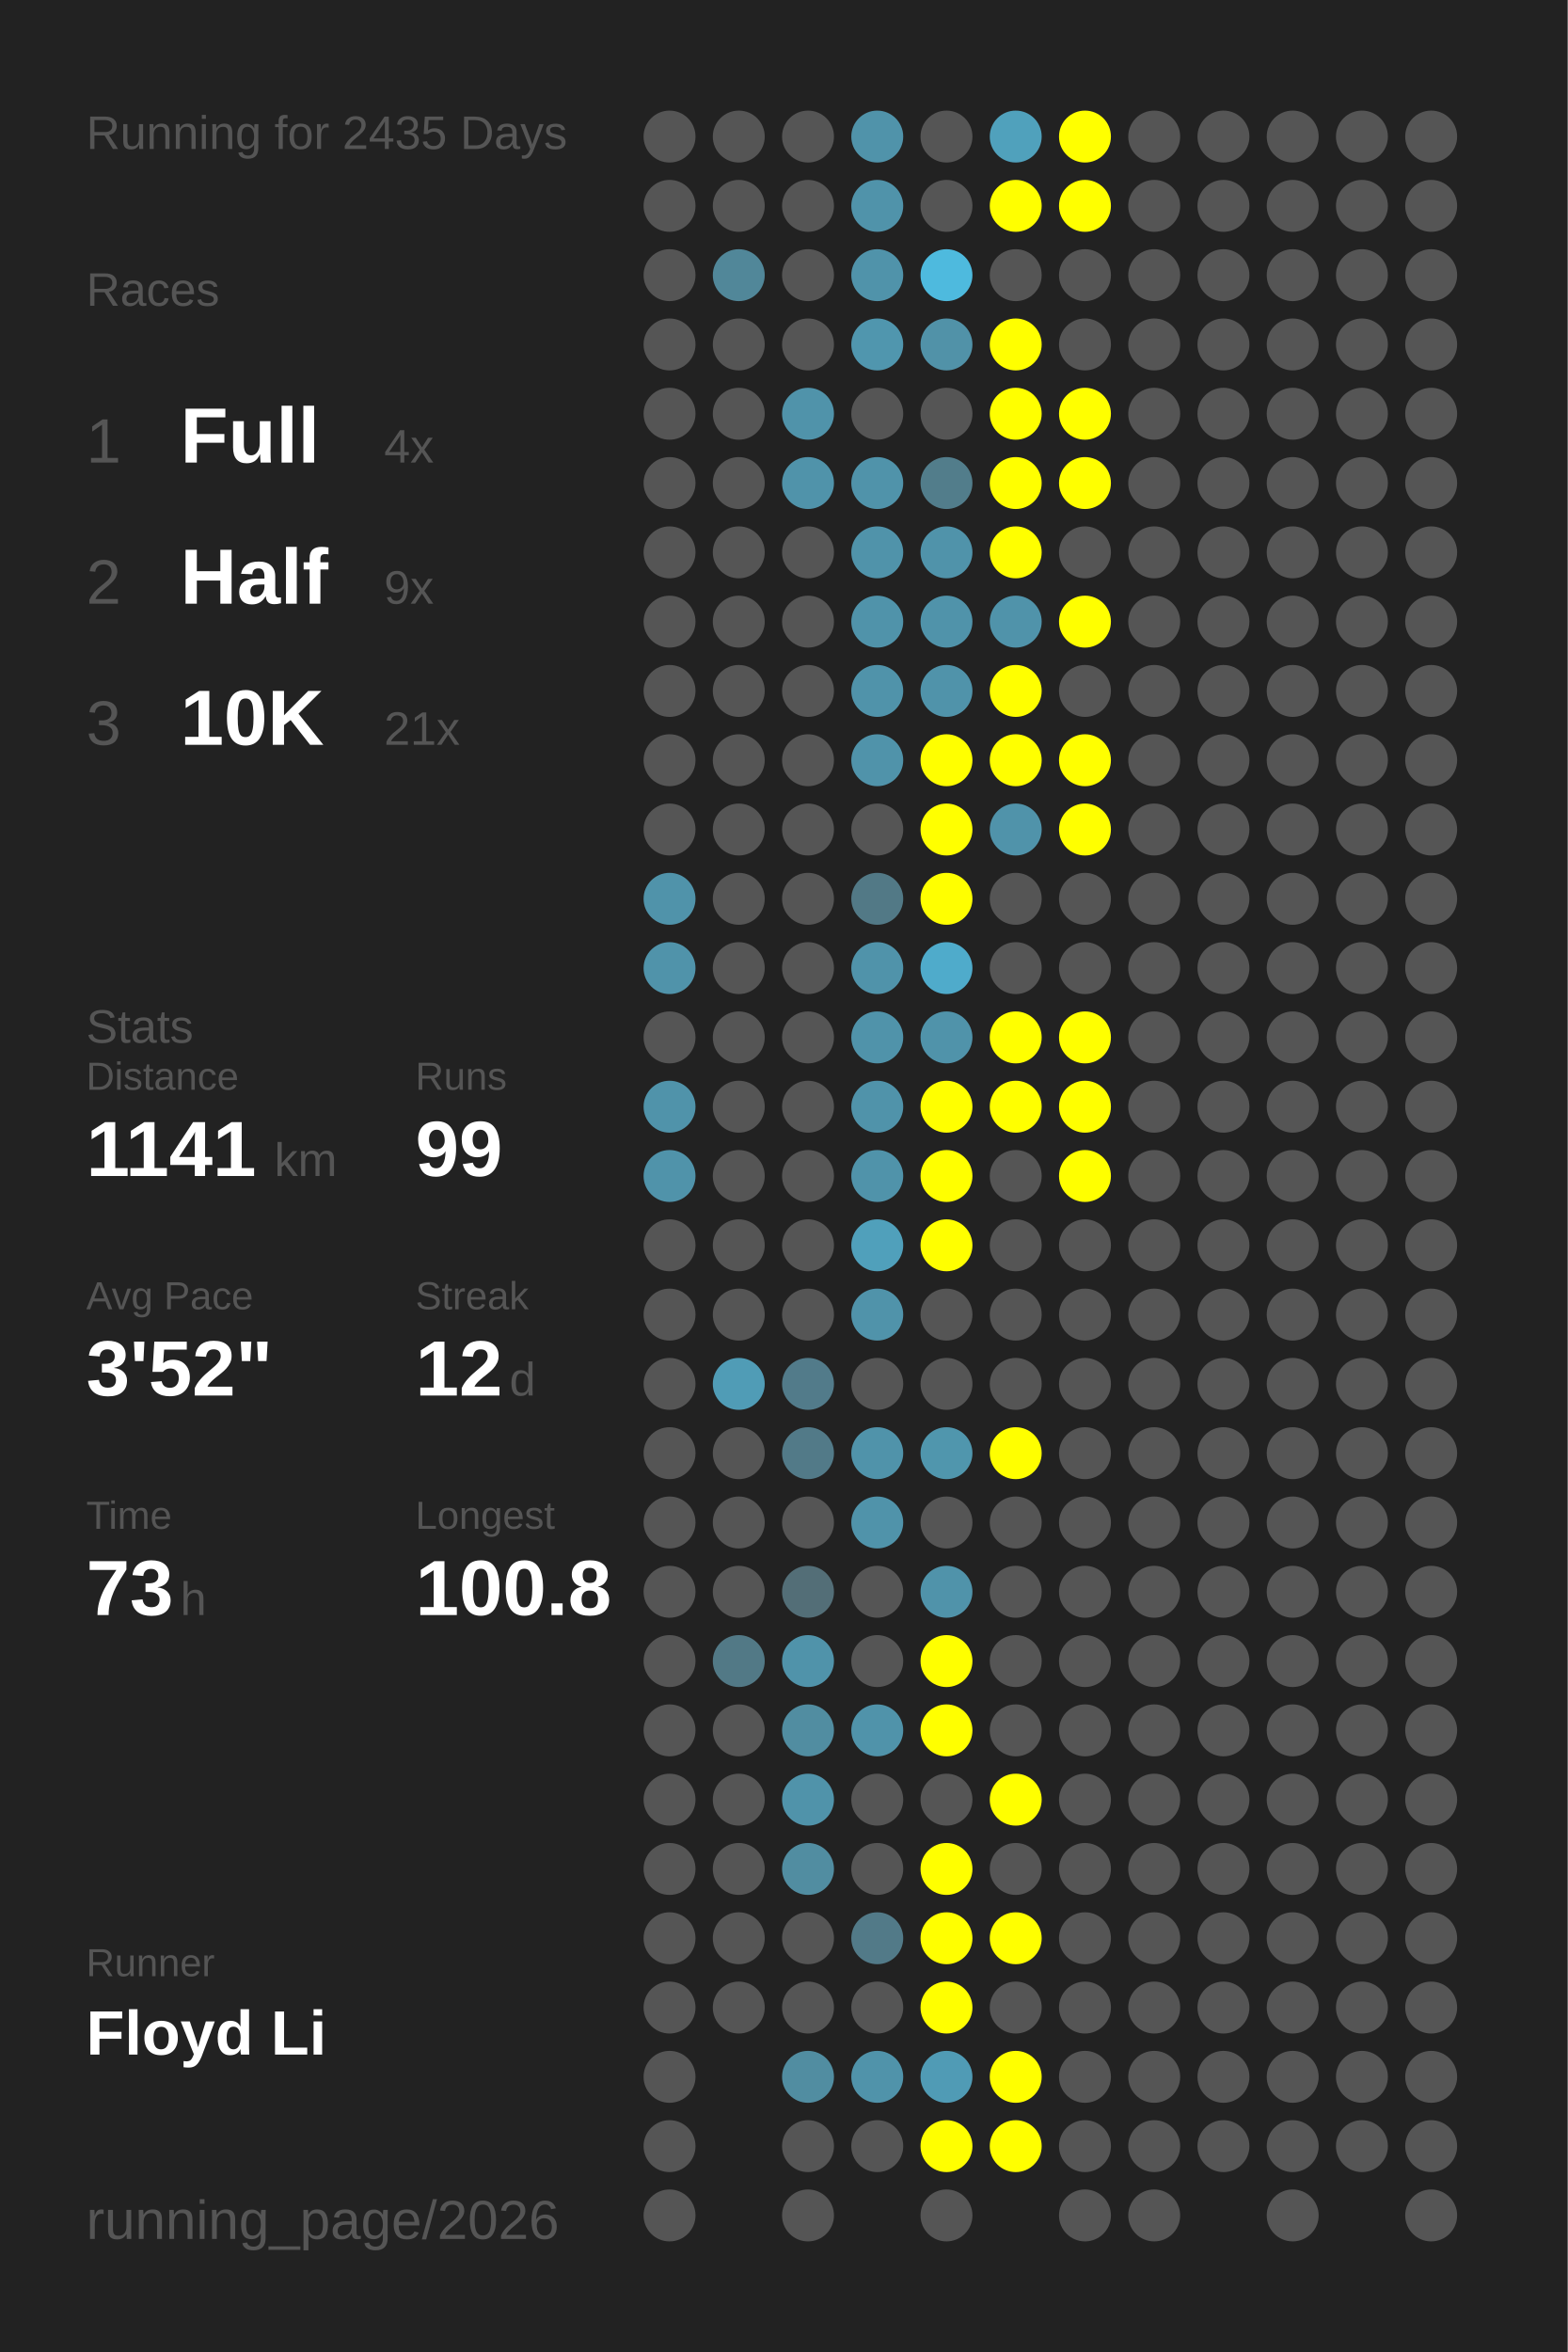
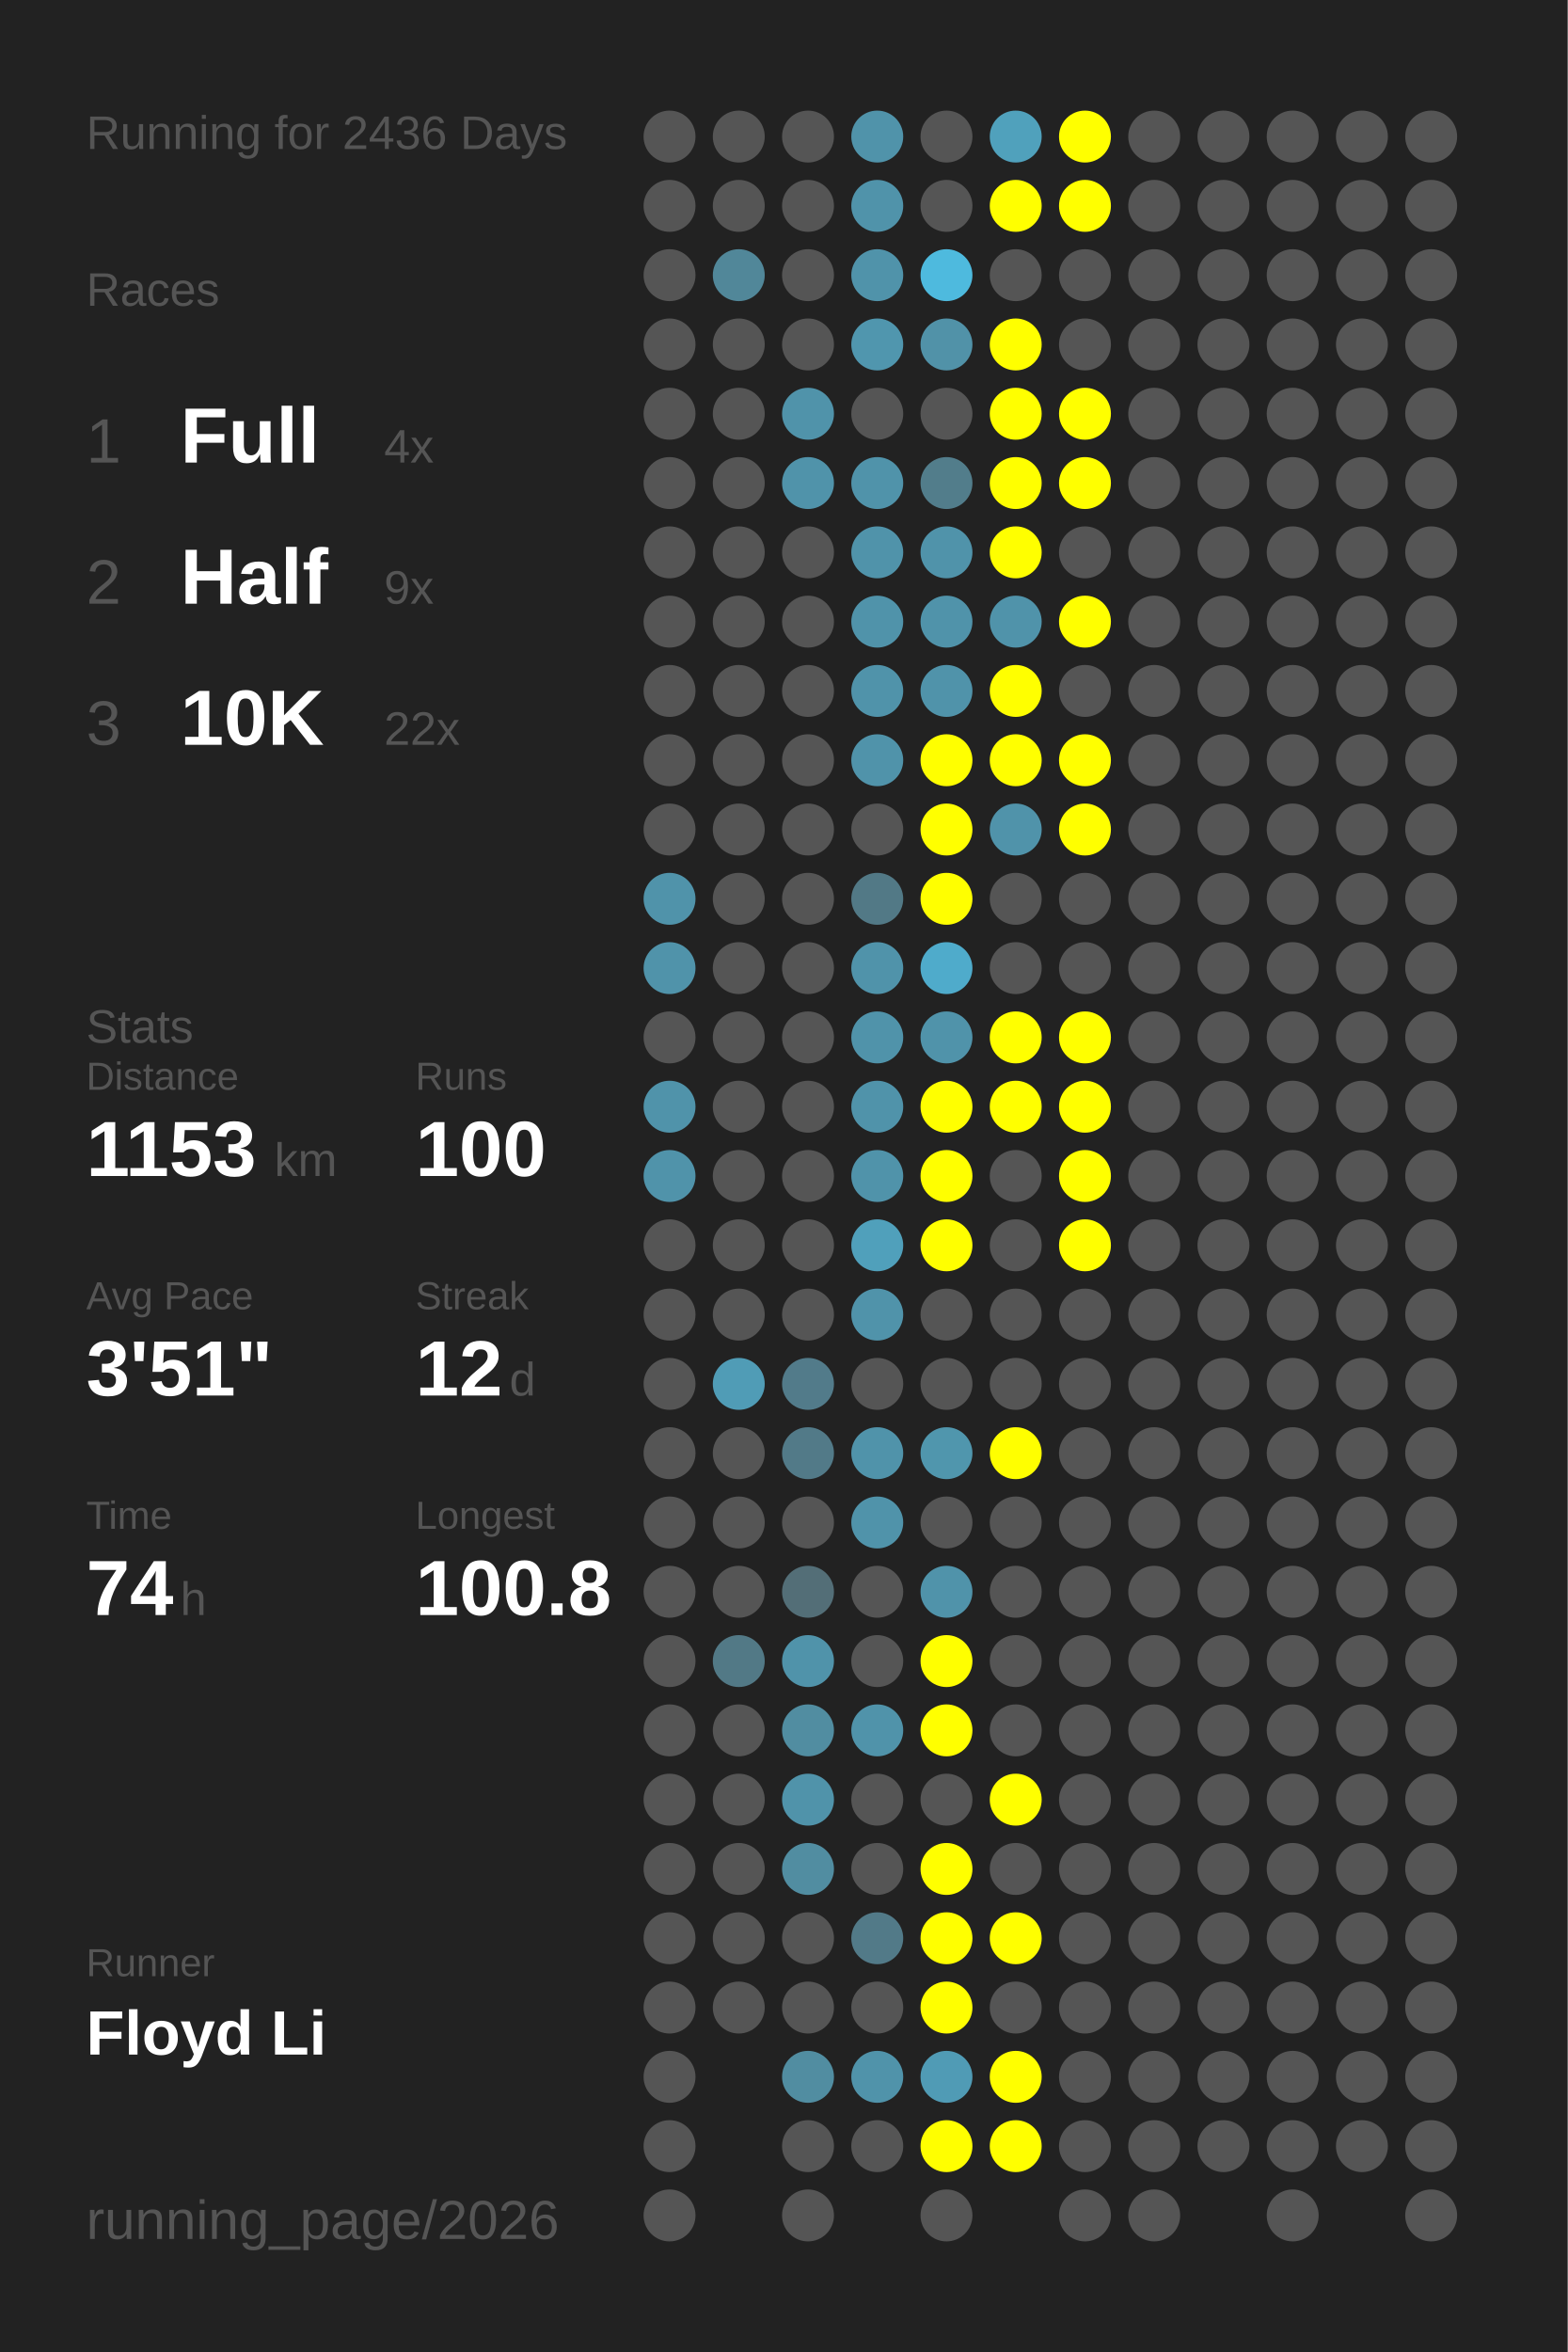
<svg xmlns="http://www.w3.org/2000/svg" baseProfile="full" height="300mm" version="1.1" viewBox="0,0,200,300" width="200mm">
  <defs />
  <rect fill="#222222" height="300" width="200" x="0" y="0" />
-   <text fill="#555555" style="font-size:6px; font-family:Arial;" x="11" y="19">Running for 2435 Days</text>
+   <text fill="#555555" style="font-size:6px; font-family:Arial;" x="11" y="19">Running for 2436 Days</text>
  <text fill="#555555" style="font-size:6px; font-family:Arial;" x="11" y="39">Races</text>
  <text fill="#555555" style="font-size:8px; font-family:Arial;" x="11" y="59">1</text>
  <text fill="#FFFFFF" style="font-size:10px; font-family:Arial; font-weight:bold;" x="23" y="59">Full</text>
  <text fill="#555555" style="font-size:6px; font-family:Arial;" x="49" y="59">4x</text>
  <text fill="#555555" style="font-size:8px; font-family:Arial;" x="11" y="77">2</text>
  <text fill="#FFFFFF" style="font-size:10px; font-family:Arial; font-weight:bold;" x="23" y="77">Half</text>
  <text fill="#555555" style="font-size:6px; font-family:Arial;" x="49" y="77">9x</text>
  <text fill="#555555" style="font-size:8px; font-family:Arial;" x="11" y="95">3</text>
  <text fill="#FFFFFF" style="font-size:10px; font-family:Arial; font-weight:bold;" x="23" y="95">10K</text>
-   <text fill="#555555" style="font-size:6px; font-family:Arial;" x="49" y="95">21x</text>
+   <text fill="#555555" style="font-size:6px; font-family:Arial;" x="49" y="95">22x</text>
  <text fill="#555555" style="font-size:6px; font-family:Arial;" x="11" y="133">Stats</text>
  <text fill="#555555" style="font-size:5px; font-family:Arial;" x="11" y="139">Distance</text>
-   <text fill="#FFFFFF" style="font-size:10px; font-family:Arial; font-weight:bold;" x="11" y="150">1141</text>
+   <text fill="#FFFFFF" style="font-size:10px; font-family:Arial; font-weight:bold;" x="11" y="150">1153</text>
  <text fill="#555555" style="font-size:6px; font-family:Arial;" x="35" y="150">km</text>
  <text fill="#555555" style="font-size:5px; font-family:Arial;" x="53" y="139">Runs</text>
-   <text fill="#FFFFFF" style="font-size:10px; font-family:Arial; font-weight:bold;" x="53" y="150">99</text>
+   <text fill="#FFFFFF" style="font-size:10px; font-family:Arial; font-weight:bold;" x="53" y="150">100</text>
  <text fill="#555555" style="font-size:5px; font-family:Arial;" x="11" y="167">Avg Pace</text>
-   <text fill="#FFFFFF" style="font-size:10px; font-family:Arial; font-weight:bold;" x="11" y="178">3'52"</text>
+   <text fill="#FFFFFF" style="font-size:10px; font-family:Arial; font-weight:bold;" x="11" y="178">3'51"</text>
  <text fill="#555555" style="font-size:5px; font-family:Arial;" x="53" y="167">Streak</text>
  <text fill="#FFFFFF" style="font-size:10px; font-family:Arial; font-weight:bold;" x="53" y="178">12</text>
  <text fill="#555555" style="font-size:6px; font-family:Arial;" x="65" y="178">d</text>
  <text fill="#555555" style="font-size:5px; font-family:Arial;" x="11" y="195">Time</text>
-   <text fill="#FFFFFF" style="font-size:10px; font-family:Arial; font-weight:bold;" x="11" y="206">73</text>
+   <text fill="#FFFFFF" style="font-size:10px; font-family:Arial; font-weight:bold;" x="11" y="206">74</text>
  <text fill="#555555" style="font-size:6px; font-family:Arial;" x="23" y="206">h</text>
  <text fill="#555555" style="font-size:5px; font-family:Arial;" x="53" y="195">Longest</text>
  <text fill="#FFFFFF" style="font-size:10px; font-family:Arial; font-weight:bold;" x="53" y="206">100.8</text>
  <text fill="#555555" style="font-size:5px; font-family:Arial;" x="11" y="252.065">Runner</text>
  <text fill="#FFFFFF" style="font-size:8px; font-family:Arial; font-weight:bold;" x="11" y="262.065">Floyd Li</text>
  <text fill="#555555" style="font-size:7px; font-family:Arial;" x="11" y="285.581">running_page/2026</text>
  <circle cx="85.417" cy="17.419" fill="#555555" r="3.312" />
  <circle cx="85.417" cy="26.258" fill="#555555" r="3.312" />
  <circle cx="85.417" cy="35.097" fill="#555555" r="3.312" />
  <circle cx="85.417" cy="43.935" fill="#555555" r="3.312" />
  <circle cx="85.417" cy="52.774" fill="#555555" r="3.312" />
  <circle cx="85.417" cy="61.613" fill="#555555" r="3.312" />
  <circle cx="85.417" cy="70.452" fill="#555555" r="3.312" />
  <circle cx="85.417" cy="79.29" fill="#555555" r="3.312" />
  <circle cx="85.417" cy="88.129" fill="#555555" r="3.312" />
  <circle cx="85.417" cy="96.968" fill="#555555" r="3.312" />
  <circle cx="85.417" cy="105.806" fill="#555555" r="3.312" />
  <circle cx="85.417" cy="114.645" fill="#5093aa" r="3.312" />
  <circle cx="85.417" cy="123.484" fill="#5093aa" r="3.312" />
  <circle cx="85.417" cy="132.323" fill="#555555" r="3.312" />
  <circle cx="85.417" cy="141.161" fill="#5093aa" r="3.312" />
  <circle cx="85.417" cy="150" fill="#5093aa" r="3.312" />
  <circle cx="85.417" cy="158.839" fill="#555555" r="3.312" />
  <circle cx="85.417" cy="167.677" fill="#555555" r="3.312" />
  <circle cx="85.417" cy="176.516" fill="#555555" r="3.312" />
  <circle cx="85.417" cy="185.355" fill="#555555" r="3.312" />
  <circle cx="85.417" cy="194.194" fill="#555555" r="3.312" />
  <circle cx="85.417" cy="203.032" fill="#555555" r="3.312" />
  <circle cx="85.417" cy="211.871" fill="#555555" r="3.312" />
  <circle cx="85.417" cy="220.71" fill="#555555" r="3.312" />
  <circle cx="85.417" cy="229.548" fill="#555555" r="3.312" />
  <circle cx="85.417" cy="238.387" fill="#555555" r="3.312" />
  <circle cx="85.417" cy="247.226" fill="#555555" r="3.312" />
  <circle cx="85.417" cy="256.065" fill="#555555" r="3.312" />
  <circle cx="85.417" cy="264.903" fill="#555555" r="3.312" />
  <circle cx="85.417" cy="273.742" fill="#555555" r="3.312" />
  <circle cx="85.417" cy="282.581" fill="#555555" r="3.312" />
  <circle cx="94.25" cy="17.419" fill="#555555" r="3.312" />
  <circle cx="94.25" cy="26.258" fill="#555555" r="3.312" />
  <circle cx="94.25" cy="35.097" fill="#518799" r="3.312" />
  <circle cx="94.25" cy="43.935" fill="#555555" r="3.312" />
  <circle cx="94.25" cy="52.774" fill="#555555" r="3.312" />
  <circle cx="94.25" cy="61.613" fill="#555555" r="3.312" />
  <circle cx="94.25" cy="70.452" fill="#555555" r="3.312" />
  <circle cx="94.25" cy="79.29" fill="#555555" r="3.312" />
  <circle cx="94.25" cy="88.129" fill="#555555" r="3.312" />
  <circle cx="94.25" cy="96.968" fill="#555555" r="3.312" />
  <circle cx="94.25" cy="105.806" fill="#555555" r="3.312" />
  <circle cx="94.25" cy="114.645" fill="#555555" r="3.312" />
  <circle cx="94.25" cy="123.484" fill="#555555" r="3.312" />
  <circle cx="94.25" cy="132.323" fill="#555555" r="3.312" />
  <circle cx="94.25" cy="141.161" fill="#555555" r="3.312" />
  <circle cx="94.25" cy="150" fill="#555555" r="3.312" />
  <circle cx="94.25" cy="158.839" fill="#555555" r="3.312" />
  <circle cx="94.25" cy="167.677" fill="#555555" r="3.312" />
  <circle cx="94.25" cy="176.516" fill="#509cb6" r="3.312" />
  <circle cx="94.25" cy="185.355" fill="#555555" r="3.312" />
  <circle cx="94.25" cy="194.194" fill="#555555" r="3.312" />
  <circle cx="94.25" cy="203.032" fill="#555555" r="3.312" />
  <circle cx="94.25" cy="211.871" fill="#527986" r="3.312" />
  <circle cx="94.25" cy="220.71" fill="#555555" r="3.312" />
  <circle cx="94.25" cy="229.548" fill="#555555" r="3.312" />
  <circle cx="94.25" cy="238.387" fill="#555555" r="3.312" />
  <circle cx="94.25" cy="247.226" fill="#555555" r="3.312" />
  <circle cx="94.25" cy="256.065" fill="#555555" r="3.312" />
  <circle cx="103.083" cy="17.419" fill="#555555" r="3.312" />
  <circle cx="103.083" cy="26.258" fill="#555555" r="3.312" />
  <circle cx="103.083" cy="35.097" fill="#555555" r="3.312" />
  <circle cx="103.083" cy="43.935" fill="#555555" r="3.312" />
  <circle cx="103.083" cy="52.774" fill="#5093aa" r="3.312" />
  <circle cx="103.083" cy="61.613" fill="#5093aa" r="3.312" />
  <circle cx="103.083" cy="70.452" fill="#555555" r="3.312" />
  <circle cx="103.083" cy="79.29" fill="#555555" r="3.312" />
  <circle cx="103.083" cy="88.129" fill="#555555" r="3.312" />
  <circle cx="103.083" cy="96.968" fill="#555555" r="3.312" />
  <circle cx="103.083" cy="105.806" fill="#555555" r="3.312" />
  <circle cx="103.083" cy="114.645" fill="#555555" r="3.312" />
  <circle cx="103.083" cy="123.484" fill="#555555" r="3.312" />
  <circle cx="103.083" cy="132.323" fill="#555555" r="3.312" />
  <circle cx="103.083" cy="141.161" fill="#555555" r="3.312" />
  <circle cx="103.083" cy="150" fill="#555555" r="3.312" />
  <circle cx="103.083" cy="158.839" fill="#555555" r="3.312" />
  <circle cx="103.083" cy="167.677" fill="#555555" r="3.312" />
  <circle cx="103.083" cy="176.516" fill="#527b8a" r="3.312" />
  <circle cx="103.083" cy="185.355" fill="#527a88" r="3.312" />
  <circle cx="103.083" cy="194.194" fill="#555555" r="3.312" />
  <circle cx="103.083" cy="203.032" fill="#536e77" r="3.312" />
  <circle cx="103.083" cy="211.871" fill="#5093aa" r="3.312" />
  <circle cx="103.083" cy="220.71" fill="#518da1" r="3.312" />
  <circle cx="103.083" cy="229.548" fill="#5093aa" r="3.312" />
  <circle cx="103.083" cy="238.387" fill="#518da1" r="3.312" />
  <circle cx="103.083" cy="247.226" fill="#555555" r="3.312" />
  <circle cx="103.083" cy="256.065" fill="#555555" r="3.312" />
  <circle cx="103.083" cy="264.903" fill="#518da1" r="3.312" />
  <circle cx="103.083" cy="273.742" fill="#555555" r="3.312" />
  <circle cx="103.083" cy="282.581" fill="#555555" r="3.312" />
  <circle cx="111.917" cy="17.419" fill="#5093aa" r="3.312" />
  <circle cx="111.917" cy="26.258" fill="#5093aa" r="3.312" />
  <circle cx="111.917" cy="35.097" fill="#5093aa" r="3.312" />
  <circle cx="111.917" cy="43.935" fill="#5096ae" r="3.312" />
  <circle cx="111.917" cy="52.774" fill="#555555" r="3.312" />
  <circle cx="111.917" cy="61.613" fill="#5093aa" r="3.312" />
  <circle cx="111.917" cy="70.452" fill="#5093aa" r="3.312" />
  <circle cx="111.917" cy="79.29" fill="#5093aa" r="3.312" />
  <circle cx="111.917" cy="88.129" fill="#5093aa" r="3.312" />
  <circle cx="111.917" cy="96.968" fill="#5093aa" r="3.312" />
  <circle cx="111.917" cy="105.806" fill="#555555" r="3.312" />
  <circle cx="111.917" cy="114.645" fill="#527986" r="3.312" />
  <circle cx="111.917" cy="123.484" fill="#5093aa" r="3.312" />
  <circle cx="111.917" cy="132.323" fill="#5093aa" r="3.312" />
  <circle cx="111.917" cy="141.161" fill="#5093aa" r="3.312" />
  <circle cx="111.917" cy="150" fill="#5093aa" r="3.312" />
  <circle cx="111.917" cy="158.839" fill="#50a0bb" r="3.312" />
  <circle cx="111.917" cy="167.677" fill="#5093aa" r="3.312" />
  <circle cx="111.917" cy="176.516" fill="#555555" r="3.312" />
  <circle cx="111.917" cy="185.355" fill="#5093aa" r="3.312" />
  <circle cx="111.917" cy="194.194" fill="#5093aa" r="3.312" />
  <circle cx="111.917" cy="203.032" fill="#555555" r="3.312" />
  <circle cx="111.917" cy="211.871" fill="#555555" r="3.312" />
  <circle cx="111.917" cy="220.71" fill="#5093aa" r="3.312" />
  <circle cx="111.917" cy="229.548" fill="#555555" r="3.312" />
  <circle cx="111.917" cy="238.387" fill="#555555" r="3.312" />
  <circle cx="111.917" cy="247.226" fill="#527a88" r="3.312" />
  <circle cx="111.917" cy="256.065" fill="#555555" r="3.312" />
  <circle cx="111.917" cy="264.903" fill="#5093aa" r="3.312" />
  <circle cx="111.917" cy="273.742" fill="#555555" r="3.312" />
  <circle cx="120.75" cy="17.419" fill="#555555" r="3.312" />
  <circle cx="120.75" cy="26.258" fill="#555555" r="3.312" />
  <circle cx="120.75" cy="35.097" fill="#4ebade" r="3.312" />
  <circle cx="120.75" cy="43.935" fill="#5192a8" r="3.312" />
  <circle cx="120.75" cy="52.774" fill="#555555" r="3.312" />
  <circle cx="120.75" cy="61.613" fill="#527d8b" r="3.312" />
  <circle cx="120.75" cy="70.452" fill="#5093aa" r="3.312" />
  <circle cx="120.75" cy="79.29" fill="#5093aa" r="3.312" />
  <circle cx="120.75" cy="88.129" fill="#5093aa" r="3.312" />
  <circle cx="120.75" cy="96.968" fill="#FFFF00" r="3.312" />
  <circle cx="120.75" cy="105.806" fill="#FFFF00" r="3.312" />
  <circle cx="120.75" cy="114.645" fill="#FFFF00" r="3.312" />
  <circle cx="120.75" cy="123.484" fill="#4fabcb" r="3.312" />
  <circle cx="120.75" cy="132.323" fill="#5093aa" r="3.312" />
  <circle cx="120.75" cy="141.161" fill="#FFFF00" r="3.312" />
  <circle cx="120.75" cy="150" fill="#FFFF00" r="3.312" />
  <circle cx="120.75" cy="158.839" fill="#FFFF00" r="3.312" />
  <circle cx="120.75" cy="167.677" fill="#555555" r="3.312" />
  <circle cx="120.75" cy="176.516" fill="#555555" r="3.312" />
  <circle cx="120.75" cy="185.355" fill="#5096ad" r="3.312" />
  <circle cx="120.75" cy="194.194" fill="#555555" r="3.312" />
  <circle cx="120.75" cy="203.032" fill="#5093aa" r="3.312" />
  <circle cx="120.75" cy="211.871" fill="#FFFF00" r="3.312" />
  <circle cx="120.75" cy="220.71" fill="#FFFF00" r="3.312" />
  <circle cx="120.75" cy="229.548" fill="#555555" r="3.312" />
  <circle cx="120.75" cy="238.387" fill="#FFFF00" r="3.312" />
  <circle cx="120.75" cy="247.226" fill="#FFFF00" r="3.312" />
  <circle cx="120.75" cy="256.065" fill="#FFFF00" r="3.312" />
  <circle cx="120.75" cy="264.903" fill="#509bb5" r="3.312" />
  <circle cx="120.75" cy="273.742" fill="#FFFF00" r="3.312" />
  <circle cx="120.75" cy="282.581" fill="#555555" r="3.312" />
  <circle cx="129.583" cy="17.419" fill="#50a1bc" r="3.312" />
  <circle cx="129.583" cy="26.258" fill="#FFFF00" r="3.312" />
  <circle cx="129.583" cy="35.097" fill="#555555" r="3.312" />
  <circle cx="129.583" cy="43.935" fill="#FFFF00" r="3.312" />
  <circle cx="129.583" cy="52.774" fill="#FFFF00" r="3.312" />
  <circle cx="129.583" cy="61.613" fill="#FFFF00" r="3.312" />
  <circle cx="129.583" cy="70.452" fill="#FFFF00" r="3.312" />
  <circle cx="129.583" cy="79.29" fill="#5093aa" r="3.312" />
  <circle cx="129.583" cy="88.129" fill="#FFFF00" r="3.312" />
  <circle cx="129.583" cy="96.968" fill="#FFFF00" r="3.312" />
  <circle cx="129.583" cy="105.806" fill="#5093aa" r="3.312" />
  <circle cx="129.583" cy="114.645" fill="#555555" r="3.312" />
  <circle cx="129.583" cy="123.484" fill="#555555" r="3.312" />
  <circle cx="129.583" cy="132.323" fill="#FFFF00" r="3.312" />
  <circle cx="129.583" cy="141.161" fill="#FFFF00" r="3.312" />
  <circle cx="129.583" cy="150" fill="#555555" r="3.312" />
  <circle cx="129.583" cy="158.839" fill="#555555" r="3.312" />
  <circle cx="129.583" cy="167.677" fill="#555555" r="3.312" />
  <circle cx="129.583" cy="176.516" fill="#555555" r="3.312" />
  <circle cx="129.583" cy="185.355" fill="#FFFF00" r="3.312" />
  <circle cx="129.583" cy="194.194" fill="#555555" r="3.312" />
  <circle cx="129.583" cy="203.032" fill="#555555" r="3.312" />
  <circle cx="129.583" cy="211.871" fill="#555555" r="3.312" />
  <circle cx="129.583" cy="220.71" fill="#555555" r="3.312" />
  <circle cx="129.583" cy="229.548" fill="#FFFF00" r="3.312" />
  <circle cx="129.583" cy="238.387" fill="#555555" r="3.312" />
  <circle cx="129.583" cy="247.226" fill="#FFFF00" r="3.312" />
  <circle cx="129.583" cy="256.065" fill="#555555" r="3.312" />
  <circle cx="129.583" cy="264.903" fill="#FFFF00" r="3.312" />
  <circle cx="129.583" cy="273.742" fill="#FFFF00" r="3.312" />
  <circle cx="138.417" cy="17.419" fill="#FFFF00" r="3.312" />
  <circle cx="138.417" cy="26.258" fill="#FFFF00" r="3.312" />
  <circle cx="138.417" cy="35.097" fill="#555555" r="3.312" />
  <circle cx="138.417" cy="43.935" fill="#555555" r="3.312" />
  <circle cx="138.417" cy="52.774" fill="#FFFF00" r="3.312" />
  <circle cx="138.417" cy="61.613" fill="#FFFF00" r="3.312" />
  <circle cx="138.417" cy="70.452" fill="#555555" r="3.312" />
  <circle cx="138.417" cy="79.29" fill="#FFFF00" r="3.312" />
  <circle cx="138.417" cy="88.129" fill="#555555" r="3.312" />
  <circle cx="138.417" cy="96.968" fill="#FFFF00" r="3.312" />
  <circle cx="138.417" cy="105.806" fill="#FFFF00" r="3.312" />
  <circle cx="138.417" cy="114.645" fill="#555555" r="3.312" />
  <circle cx="138.417" cy="123.484" fill="#555555" r="3.312" />
  <circle cx="138.417" cy="132.323" fill="#FFFF00" r="3.312" />
  <circle cx="138.417" cy="141.161" fill="#FFFF00" r="3.312" />
  <circle cx="138.417" cy="150" fill="#FFFF00" r="3.312" />
-   <circle cx="138.417" cy="158.839" fill="#555555" r="3.312" />
+   <circle cx="138.417" cy="158.839" fill="#FFFF00" r="3.312" />
  <circle cx="138.417" cy="167.677" fill="#555555" r="3.312" />
  <circle cx="138.417" cy="176.516" fill="#555555" r="3.312" />
  <circle cx="138.417" cy="185.355" fill="#555555" r="3.312" />
  <circle cx="138.417" cy="194.194" fill="#555555" r="3.312" />
  <circle cx="138.417" cy="203.032" fill="#555555" r="3.312" />
  <circle cx="138.417" cy="211.871" fill="#555555" r="3.312" />
  <circle cx="138.417" cy="220.71" fill="#555555" r="3.312" />
  <circle cx="138.417" cy="229.548" fill="#555555" r="3.312" />
  <circle cx="138.417" cy="238.387" fill="#555555" r="3.312" />
  <circle cx="138.417" cy="247.226" fill="#555555" r="3.312" />
  <circle cx="138.417" cy="256.065" fill="#555555" r="3.312" />
  <circle cx="138.417" cy="264.903" fill="#555555" r="3.312" />
  <circle cx="138.417" cy="273.742" fill="#555555" r="3.312" />
  <circle cx="138.417" cy="282.581" fill="#555555" r="3.312" />
  <circle cx="147.25" cy="17.419" fill="#555555" r="3.312" />
  <circle cx="147.25" cy="26.258" fill="#555555" r="3.312" />
  <circle cx="147.25" cy="35.097" fill="#555555" r="3.312" />
  <circle cx="147.25" cy="43.935" fill="#555555" r="3.312" />
  <circle cx="147.25" cy="52.774" fill="#555555" r="3.312" />
  <circle cx="147.25" cy="61.613" fill="#555555" r="3.312" />
  <circle cx="147.25" cy="70.452" fill="#555555" r="3.312" />
  <circle cx="147.25" cy="79.29" fill="#555555" r="3.312" />
  <circle cx="147.25" cy="88.129" fill="#555555" r="3.312" />
  <circle cx="147.25" cy="96.968" fill="#555555" r="3.312" />
  <circle cx="147.25" cy="105.806" fill="#555555" r="3.312" />
  <circle cx="147.25" cy="114.645" fill="#555555" r="3.312" />
  <circle cx="147.25" cy="123.484" fill="#555555" r="3.312" />
  <circle cx="147.25" cy="132.323" fill="#555555" r="3.312" />
  <circle cx="147.25" cy="141.161" fill="#555555" r="3.312" />
  <circle cx="147.25" cy="150" fill="#555555" r="3.312" />
  <circle cx="147.25" cy="158.839" fill="#555555" r="3.312" />
  <circle cx="147.25" cy="167.677" fill="#555555" r="3.312" />
  <circle cx="147.25" cy="176.516" fill="#555555" r="3.312" />
  <circle cx="147.25" cy="185.355" fill="#555555" r="3.312" />
  <circle cx="147.25" cy="194.194" fill="#555555" r="3.312" />
  <circle cx="147.25" cy="203.032" fill="#555555" r="3.312" />
  <circle cx="147.25" cy="211.871" fill="#555555" r="3.312" />
  <circle cx="147.25" cy="220.71" fill="#555555" r="3.312" />
  <circle cx="147.25" cy="229.548" fill="#555555" r="3.312" />
  <circle cx="147.25" cy="238.387" fill="#555555" r="3.312" />
  <circle cx="147.25" cy="247.226" fill="#555555" r="3.312" />
  <circle cx="147.25" cy="256.065" fill="#555555" r="3.312" />
  <circle cx="147.25" cy="264.903" fill="#555555" r="3.312" />
  <circle cx="147.25" cy="273.742" fill="#555555" r="3.312" />
  <circle cx="147.25" cy="282.581" fill="#555555" r="3.312" />
  <circle cx="156.083" cy="17.419" fill="#555555" r="3.312" />
  <circle cx="156.083" cy="26.258" fill="#555555" r="3.312" />
  <circle cx="156.083" cy="35.097" fill="#555555" r="3.312" />
  <circle cx="156.083" cy="43.935" fill="#555555" r="3.312" />
  <circle cx="156.083" cy="52.774" fill="#555555" r="3.312" />
  <circle cx="156.083" cy="61.613" fill="#555555" r="3.312" />
  <circle cx="156.083" cy="70.452" fill="#555555" r="3.312" />
  <circle cx="156.083" cy="79.29" fill="#555555" r="3.312" />
  <circle cx="156.083" cy="88.129" fill="#555555" r="3.312" />
  <circle cx="156.083" cy="96.968" fill="#555555" r="3.312" />
  <circle cx="156.083" cy="105.806" fill="#555555" r="3.312" />
  <circle cx="156.083" cy="114.645" fill="#555555" r="3.312" />
  <circle cx="156.083" cy="123.484" fill="#555555" r="3.312" />
  <circle cx="156.083" cy="132.323" fill="#555555" r="3.312" />
  <circle cx="156.083" cy="141.161" fill="#555555" r="3.312" />
  <circle cx="156.083" cy="150" fill="#555555" r="3.312" />
  <circle cx="156.083" cy="158.839" fill="#555555" r="3.312" />
  <circle cx="156.083" cy="167.677" fill="#555555" r="3.312" />
  <circle cx="156.083" cy="176.516" fill="#555555" r="3.312" />
  <circle cx="156.083" cy="185.355" fill="#555555" r="3.312" />
  <circle cx="156.083" cy="194.194" fill="#555555" r="3.312" />
  <circle cx="156.083" cy="203.032" fill="#555555" r="3.312" />
  <circle cx="156.083" cy="211.871" fill="#555555" r="3.312" />
  <circle cx="156.083" cy="220.71" fill="#555555" r="3.312" />
  <circle cx="156.083" cy="229.548" fill="#555555" r="3.312" />
  <circle cx="156.083" cy="238.387" fill="#555555" r="3.312" />
  <circle cx="156.083" cy="247.226" fill="#555555" r="3.312" />
  <circle cx="156.083" cy="256.065" fill="#555555" r="3.312" />
  <circle cx="156.083" cy="264.903" fill="#555555" r="3.312" />
  <circle cx="156.083" cy="273.742" fill="#555555" r="3.312" />
  <circle cx="164.917" cy="17.419" fill="#555555" r="3.312" />
  <circle cx="164.917" cy="26.258" fill="#555555" r="3.312" />
  <circle cx="164.917" cy="35.097" fill="#555555" r="3.312" />
  <circle cx="164.917" cy="43.935" fill="#555555" r="3.312" />
  <circle cx="164.917" cy="52.774" fill="#555555" r="3.312" />
  <circle cx="164.917" cy="61.613" fill="#555555" r="3.312" />
  <circle cx="164.917" cy="70.452" fill="#555555" r="3.312" />
  <circle cx="164.917" cy="79.29" fill="#555555" r="3.312" />
  <circle cx="164.917" cy="88.129" fill="#555555" r="3.312" />
  <circle cx="164.917" cy="96.968" fill="#555555" r="3.312" />
  <circle cx="164.917" cy="105.806" fill="#555555" r="3.312" />
  <circle cx="164.917" cy="114.645" fill="#555555" r="3.312" />
  <circle cx="164.917" cy="123.484" fill="#555555" r="3.312" />
  <circle cx="164.917" cy="132.323" fill="#555555" r="3.312" />
  <circle cx="164.917" cy="141.161" fill="#555555" r="3.312" />
  <circle cx="164.917" cy="150" fill="#555555" r="3.312" />
  <circle cx="164.917" cy="158.839" fill="#555555" r="3.312" />
  <circle cx="164.917" cy="167.677" fill="#555555" r="3.312" />
  <circle cx="164.917" cy="176.516" fill="#555555" r="3.312" />
  <circle cx="164.917" cy="185.355" fill="#555555" r="3.312" />
  <circle cx="164.917" cy="194.194" fill="#555555" r="3.312" />
  <circle cx="164.917" cy="203.032" fill="#555555" r="3.312" />
  <circle cx="164.917" cy="211.871" fill="#555555" r="3.312" />
  <circle cx="164.917" cy="220.71" fill="#555555" r="3.312" />
  <circle cx="164.917" cy="229.548" fill="#555555" r="3.312" />
  <circle cx="164.917" cy="238.387" fill="#555555" r="3.312" />
  <circle cx="164.917" cy="247.226" fill="#555555" r="3.312" />
  <circle cx="164.917" cy="256.065" fill="#555555" r="3.312" />
  <circle cx="164.917" cy="264.903" fill="#555555" r="3.312" />
  <circle cx="164.917" cy="273.742" fill="#555555" r="3.312" />
  <circle cx="164.917" cy="282.581" fill="#555555" r="3.312" />
  <circle cx="173.75" cy="17.419" fill="#555555" r="3.312" />
  <circle cx="173.75" cy="26.258" fill="#555555" r="3.312" />
  <circle cx="173.75" cy="35.097" fill="#555555" r="3.312" />
  <circle cx="173.75" cy="43.935" fill="#555555" r="3.312" />
  <circle cx="173.75" cy="52.774" fill="#555555" r="3.312" />
  <circle cx="173.75" cy="61.613" fill="#555555" r="3.312" />
  <circle cx="173.75" cy="70.452" fill="#555555" r="3.312" />
  <circle cx="173.75" cy="79.29" fill="#555555" r="3.312" />
  <circle cx="173.75" cy="88.129" fill="#555555" r="3.312" />
  <circle cx="173.75" cy="96.968" fill="#555555" r="3.312" />
  <circle cx="173.75" cy="105.806" fill="#555555" r="3.312" />
  <circle cx="173.75" cy="114.645" fill="#555555" r="3.312" />
  <circle cx="173.75" cy="123.484" fill="#555555" r="3.312" />
  <circle cx="173.75" cy="132.323" fill="#555555" r="3.312" />
  <circle cx="173.75" cy="141.161" fill="#555555" r="3.312" />
  <circle cx="173.75" cy="150" fill="#555555" r="3.312" />
  <circle cx="173.75" cy="158.839" fill="#555555" r="3.312" />
  <circle cx="173.75" cy="167.677" fill="#555555" r="3.312" />
  <circle cx="173.75" cy="176.516" fill="#555555" r="3.312" />
  <circle cx="173.75" cy="185.355" fill="#555555" r="3.312" />
  <circle cx="173.75" cy="194.194" fill="#555555" r="3.312" />
  <circle cx="173.75" cy="203.032" fill="#555555" r="3.312" />
  <circle cx="173.75" cy="211.871" fill="#555555" r="3.312" />
  <circle cx="173.75" cy="220.71" fill="#555555" r="3.312" />
  <circle cx="173.75" cy="229.548" fill="#555555" r="3.312" />
  <circle cx="173.75" cy="238.387" fill="#555555" r="3.312" />
  <circle cx="173.75" cy="247.226" fill="#555555" r="3.312" />
  <circle cx="173.75" cy="256.065" fill="#555555" r="3.312" />
  <circle cx="173.75" cy="264.903" fill="#555555" r="3.312" />
  <circle cx="173.75" cy="273.742" fill="#555555" r="3.312" />
  <circle cx="182.583" cy="17.419" fill="#555555" r="3.312" />
  <circle cx="182.583" cy="26.258" fill="#555555" r="3.312" />
  <circle cx="182.583" cy="35.097" fill="#555555" r="3.312" />
  <circle cx="182.583" cy="43.935" fill="#555555" r="3.312" />
  <circle cx="182.583" cy="52.774" fill="#555555" r="3.312" />
  <circle cx="182.583" cy="61.613" fill="#555555" r="3.312" />
  <circle cx="182.583" cy="70.452" fill="#555555" r="3.312" />
  <circle cx="182.583" cy="79.29" fill="#555555" r="3.312" />
  <circle cx="182.583" cy="88.129" fill="#555555" r="3.312" />
  <circle cx="182.583" cy="96.968" fill="#555555" r="3.312" />
  <circle cx="182.583" cy="105.806" fill="#555555" r="3.312" />
  <circle cx="182.583" cy="114.645" fill="#555555" r="3.312" />
  <circle cx="182.583" cy="123.484" fill="#555555" r="3.312" />
  <circle cx="182.583" cy="132.323" fill="#555555" r="3.312" />
  <circle cx="182.583" cy="141.161" fill="#555555" r="3.312" />
  <circle cx="182.583" cy="150" fill="#555555" r="3.312" />
  <circle cx="182.583" cy="158.839" fill="#555555" r="3.312" />
  <circle cx="182.583" cy="167.677" fill="#555555" r="3.312" />
  <circle cx="182.583" cy="176.516" fill="#555555" r="3.312" />
  <circle cx="182.583" cy="185.355" fill="#555555" r="3.312" />
  <circle cx="182.583" cy="194.194" fill="#555555" r="3.312" />
  <circle cx="182.583" cy="203.032" fill="#555555" r="3.312" />
  <circle cx="182.583" cy="211.871" fill="#555555" r="3.312" />
  <circle cx="182.583" cy="220.71" fill="#555555" r="3.312" />
  <circle cx="182.583" cy="229.548" fill="#555555" r="3.312" />
  <circle cx="182.583" cy="238.387" fill="#555555" r="3.312" />
  <circle cx="182.583" cy="247.226" fill="#555555" r="3.312" />
  <circle cx="182.583" cy="256.065" fill="#555555" r="3.312" />
  <circle cx="182.583" cy="264.903" fill="#555555" r="3.312" />
  <circle cx="182.583" cy="273.742" fill="#555555" r="3.312" />
  <circle cx="182.583" cy="282.581" fill="#555555" r="3.312" />
</svg>
